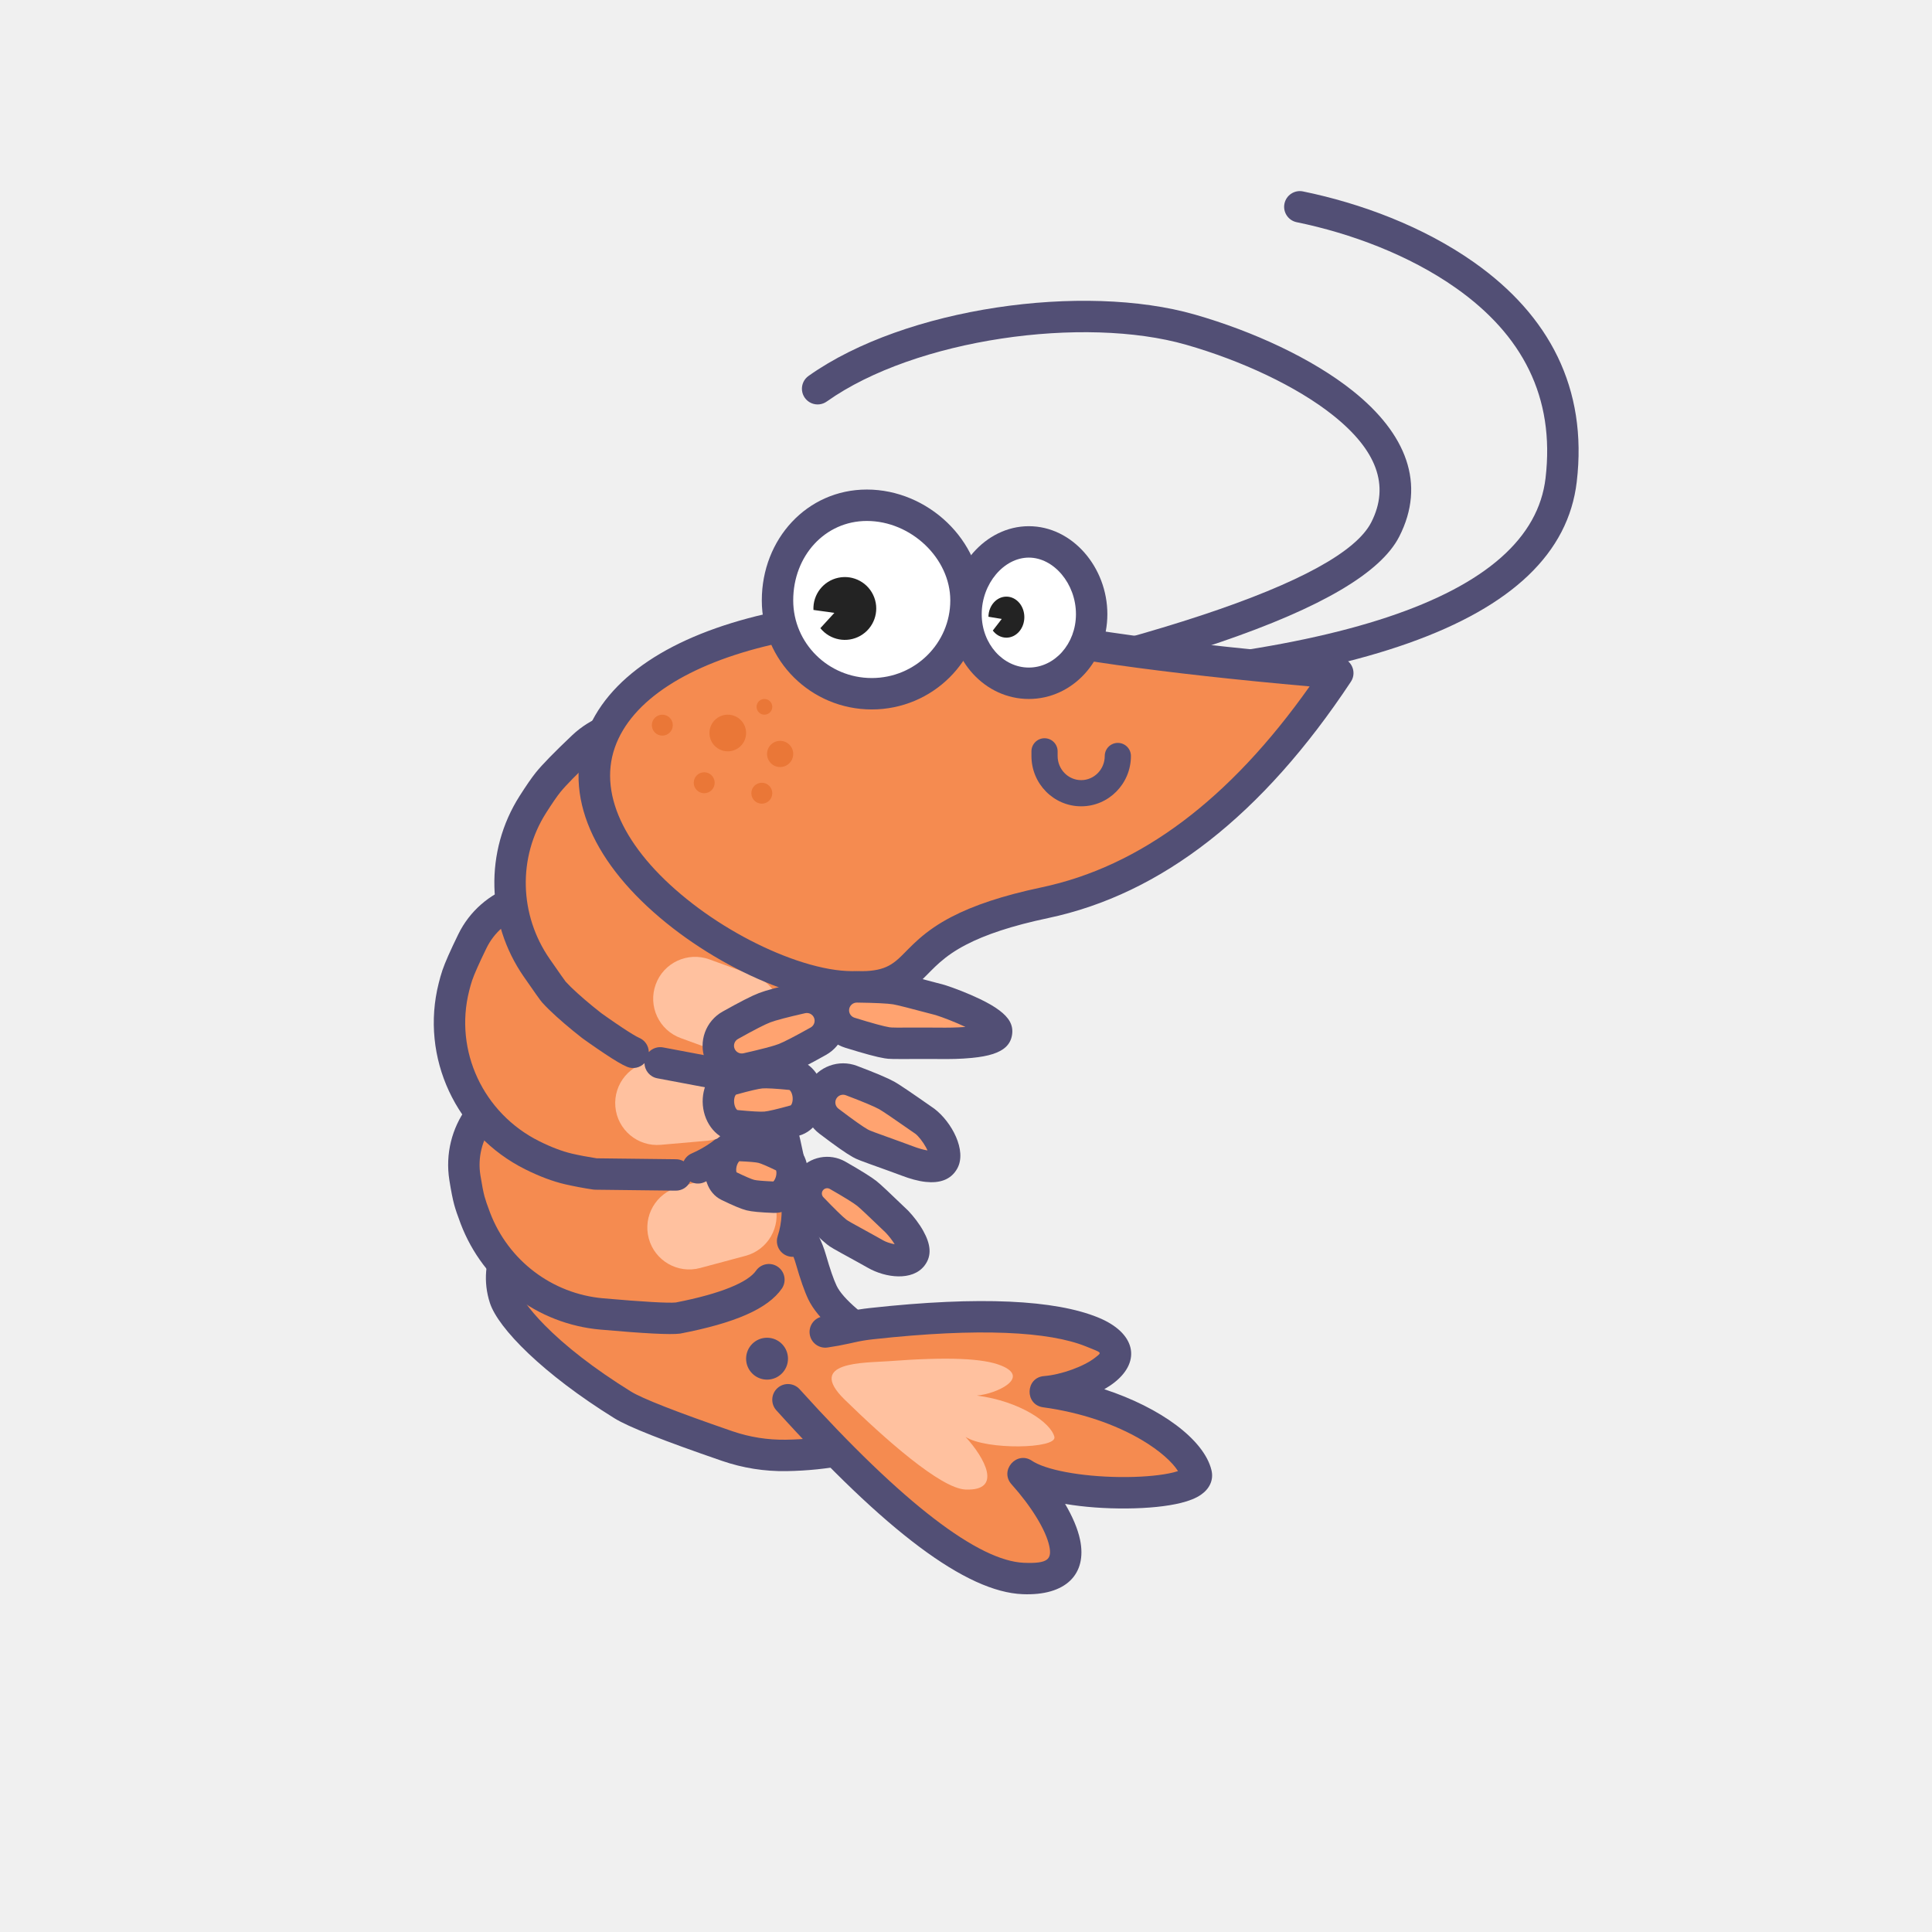
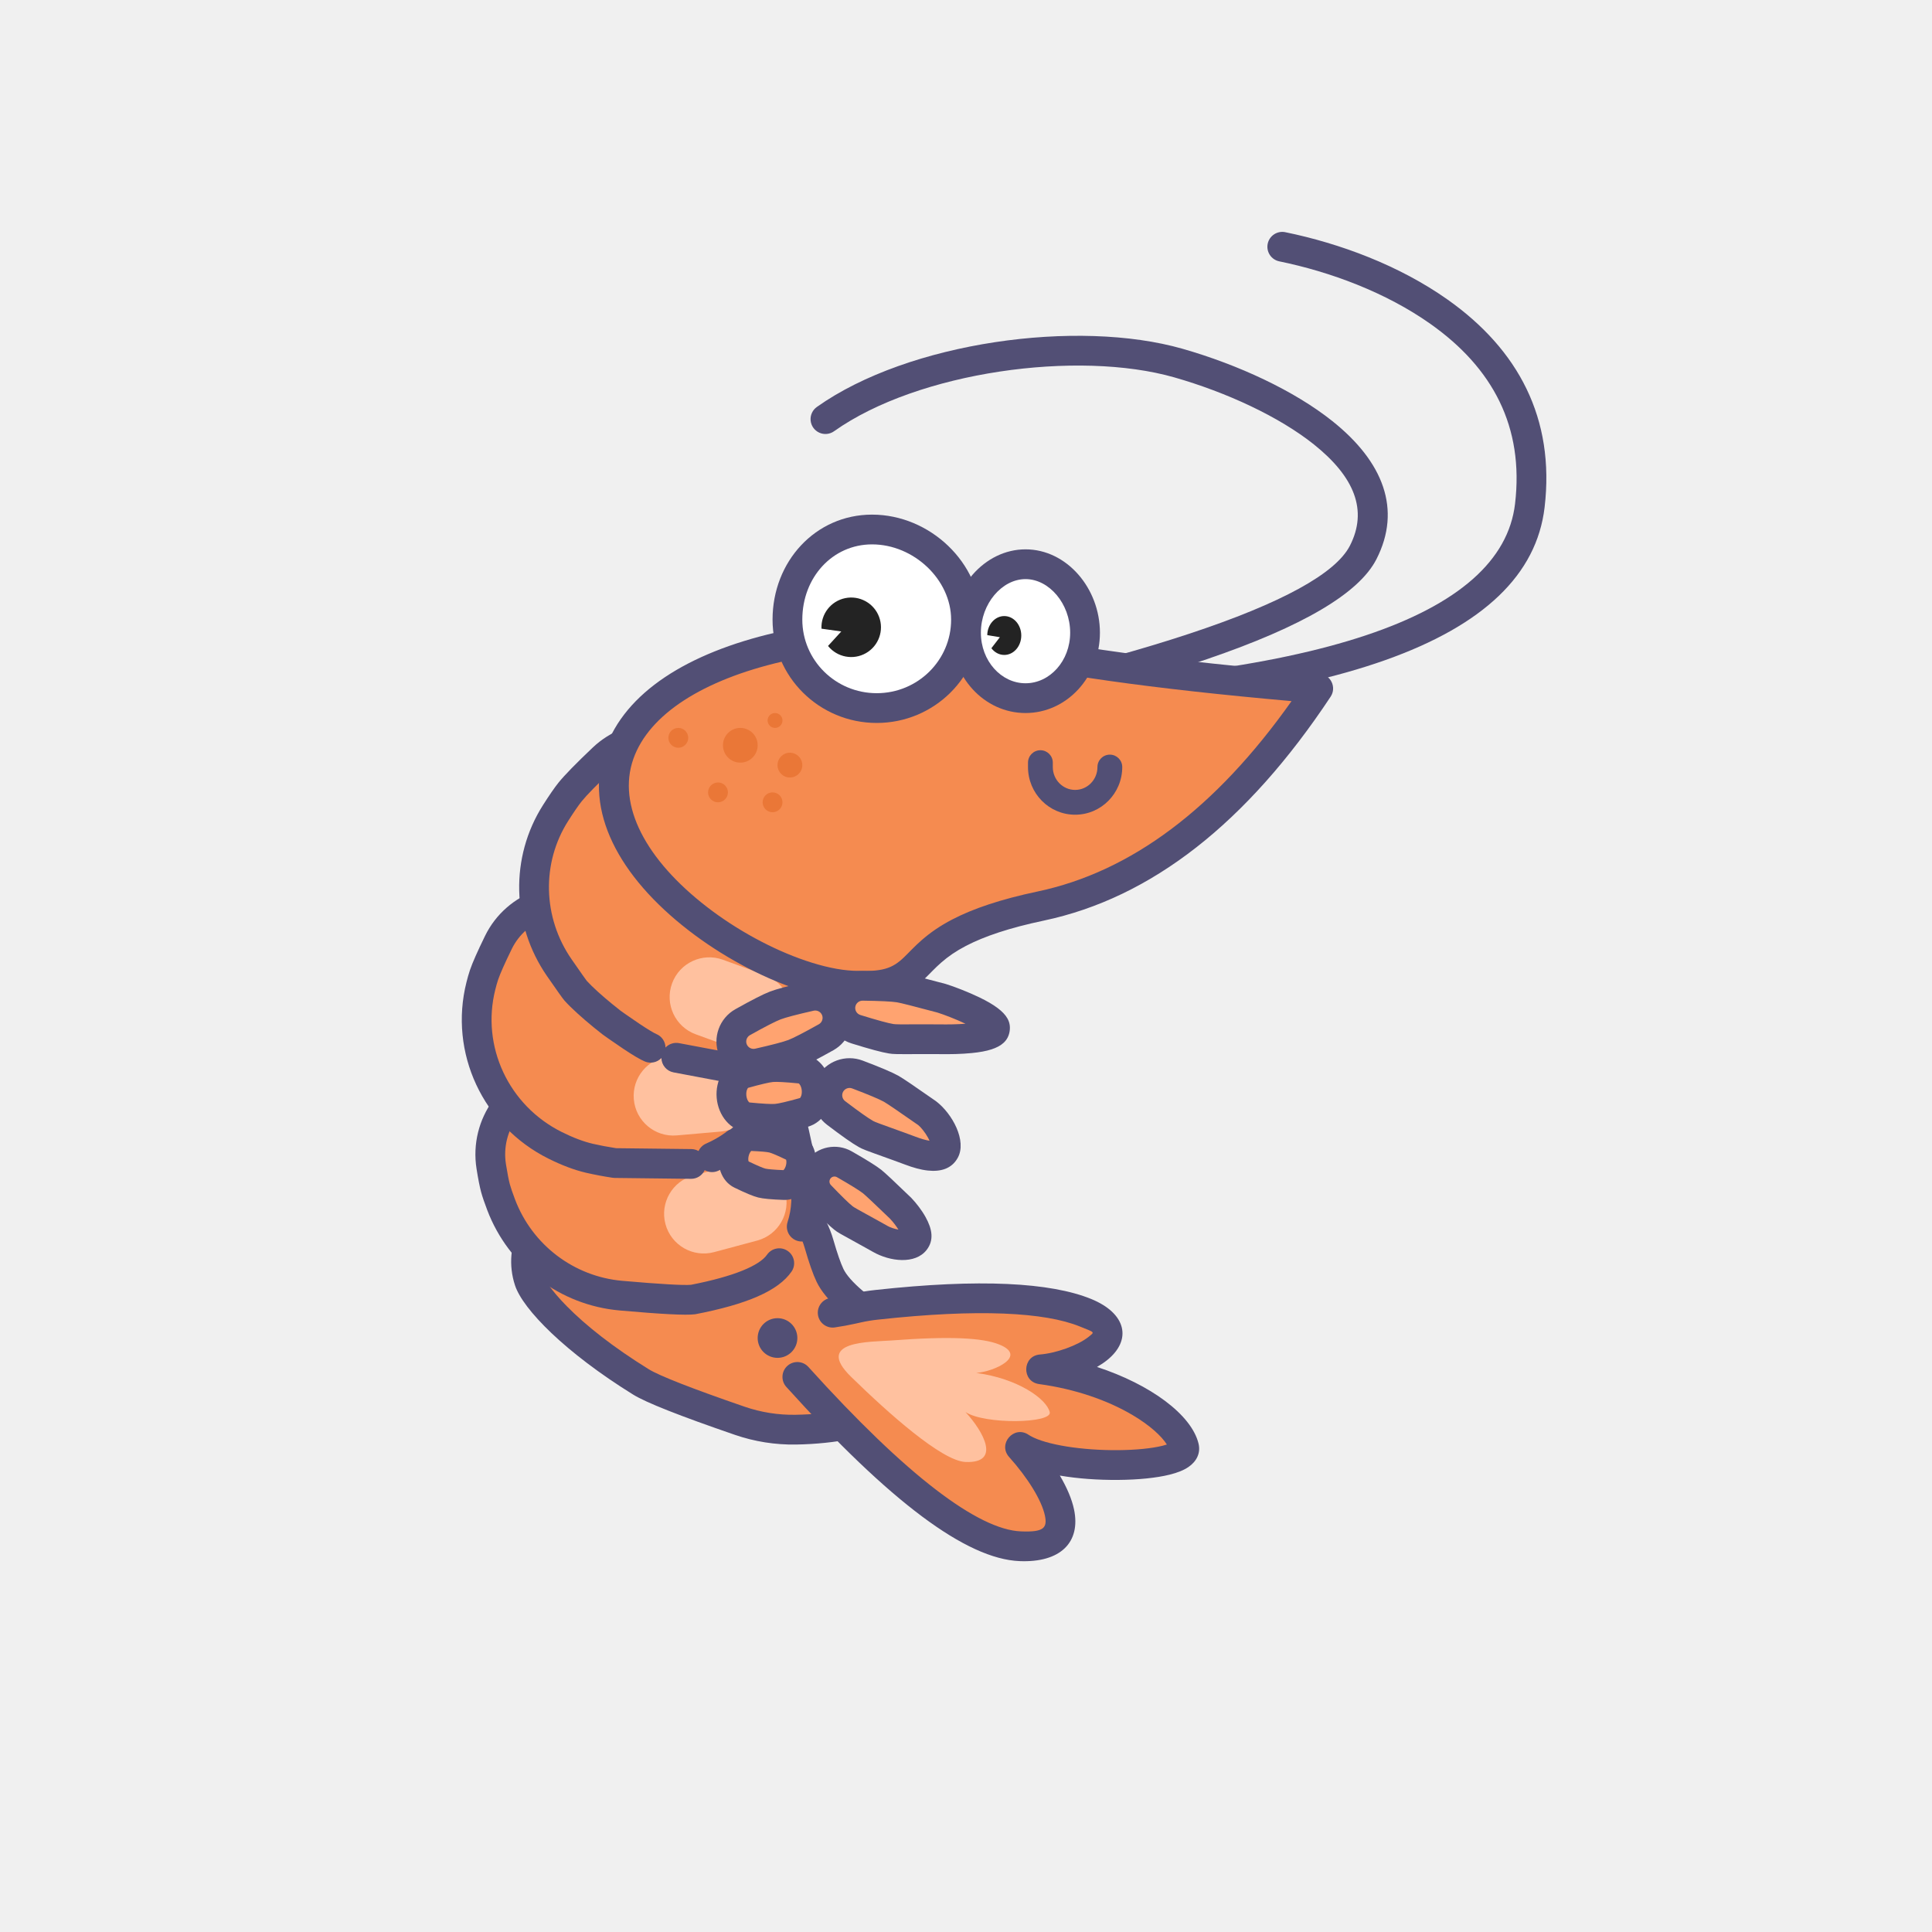
- <svg xmlns="http://www.w3.org/2000/svg" width="800px" height="800px" viewBox="51.2 51.2 921.6 921.6" class="icon" version="1.1">
+ <svg xmlns="http://www.w3.org/2000/svg" width="800px" height="800px" viewBox="25.6 25.6 972.8 972.8" class="icon" version="1.1">
  <path d="M318.002 628.911l71.463-9.109c22.288-2.842 43.25 11.209 49.095 32.903 1.971 7.323 3.731 12.673 5.28 16.059 3.544 7.747 14.211 17.408 32.001 28.984 18.509 18.135 18.507 31.162-0.005 39.077-14.528 6.214-31.389 9.316-50.581 9.308a82.457 82.457 0 0 1-28.135-4.965c-27.084-9.853-43.567-16.674-49.449-20.463C307.575 694.871 294 674.242 292.315 668.784c-5.045-16.354 4.121-33.697 20.473-38.742 1.701-0.529 3.447-0.909 5.215-1.131z" fill="#F58B50" />
  <path d="M436.776 671.015c-1.826-3.814-3.799-9.476-6.004-17.126a37.463 37.463 0 0 0-41.382-26.701l-71.29 10.355a23.495 23.495 0 0 0-18.949 30.563c0.225 0.682 1.214 2.448 2.817 4.698 2.188 3.067 5.205 6.616 8.994 10.465 9.803 9.965 23.52 20.747 41.267 31.751 5.27 3.267 21.656 9.716 48.29 18.884a74.902 74.902 0 0 0 25.652 4.066c18.22-0.31 34.029-3.504 47.474-9.533 12.588-5.644 12.623-12.086-2.233-26.287-18.737-11.808-30.215-21.904-34.636-31.135zM315.941 622.712l71.29-10.355c25.94-3.766 50.681 12.196 57.938 37.383 1.993 6.921 3.729 11.898 5.118 14.803 2.885 6.024 12.865 14.751 29.721 25.308 0.42 0.262 0.812 0.569 1.171 0.907 22.263 21.064 22.6 40.585-1.406 51.352-15.395 6.908-33.195 10.502-53.35 10.844a89.905 89.905 0 0 1-30.782-4.88c-27.873-9.593-44.686-16.209-51.31-20.315-34.047-21.107-55.453-42.863-59.424-54.986-6.619-20.193 4.386-41.927 24.578-48.548a38.587 38.587 0 0 1 6.456-1.514z" fill="#524F75" />
  <path d="M444.871 686.575c10.949-1.621 12.66-2.937 22.146-3.981 57.416-6.311 88.896-2.625 105.125 3.981 28.37 11.536-4.426 27.116-22.313 28.512 40.411 5.497 68.733 25.762 71.98 39.157 2.767 11.429-63.56 12.65-82.509 0 17.87 19.901 34.861 51.357 0 49.924-23.24-0.957-59.464-26.831-112.218-85.262" fill="#F58B50" />
  <path d="M588.76 770.765c10.013-0.082 19.126-0.989 25.797-2.652 3.939-0.982 7.126-2.23 9.553-3.919 3.931-2.732 6.149-6.888 4.978-11.716-3.524-14.541-24.174-29.766-51.125-38.59 1.861-1.074 3.564-2.215 5.048-3.402 12.623-10.1 9.865-23.567-8.05-30.852-20.37-8.284-56.008-10.285-108.766-4.486-4.059 0.447-6.863 0.924-10.54 1.731-7.283 1.593-7.42 1.621-11.883 2.28a7.49 7.49 0 1 0 2.193 14.823 141.754 141.754 0 0 0 10.447-1.923l2.448-0.544a76.8 76.8 0 0 1 8.974-1.474c50.506-5.552 83.911-3.679 101.486 3.472 7.732 3.147 7.63 2.632 4.328 5.27-5.325 4.261-16.384 8.207-24.404 8.831-8.951 0.697-9.326 13.684-0.43 14.895 17.93 2.44 34.371 8.087 47.116 15.64 8.479 5.023 14.528 10.507 17.206 14.796-0.637 0.21-1.376 0.42-2.2 0.627-5.372 1.336-13.374 2.133-22.306 2.208-18.392 0.152-36.32-2.715-44.129-7.128a16.804 16.804 0 0 1-1.046-0.642c-7.33-4.895-15.622 4.68-9.733 11.237 9.316 10.375 16.399 21.769 18.015 29.489 1.321 6.331-0.742 8.412-12.131 7.945-21.372-0.879-57.282-27.763-106.966-82.794a7.49 7.49 0 1 0-11.122 10.04c52.349 57.983 90.599 86.623 117.47 87.727 20.615 0.849 30.857-9.491 27.418-25.977-1.094-5.247-3.606-11.084-7.141-17.093 8.954 1.529 19.129 2.27 29.494 2.183z" fill="#524F75" />
  <path d="M417.093 699.317m-9.99 0a9.99 9.99 0 1 0 19.98 0 9.99 9.99 0 1 0-19.98 0Z" fill="#524F75" />
  <path d="M474.624 700.541c29.486-2.235 45.678-1.319 54.017 2.006 14.578 5.807-2.275 13.649-11.466 14.351 20.762 2.765 35.318 12.965 36.986 19.708 1.424 5.752-32.658 6.366-42.396 0 9.184 10.015 17.913 25.85 0 25.128-11.941-0.48-38.959-24.638-57.661-42.913-18.702-18.28 9.798-17.465 20.52-18.28z" fill="#FFC19F" />
  <path d="M419.415 659.289c-5.008 7.85-19.229 14.466-42.661 19.853-3.946 0.639-16.114 0.417-36.502-0.667-27.218-1.446-51.247-18.372-61.85-43.57-1.484-3.529-2.538-6.296-3.154-8.297-0.729-2.358-1.563-5.959-2.508-10.802-4.111-21.074 9.586-41.47 30.595-45.551a38.727 38.727 0 0 1 4.798-0.624l76.343-5.088c18.672-1.244 35.59 11.069 40.211 29.261l5.677 22.358a46.714 46.714 0 0 1-0.322 24.346" fill="#F58B50" />
  <path d="M338.902 670.518c-24.291-2.14-45.248-18.03-53.945-40.903-1.281-3.367-2.163-5.954-2.635-7.695-0.562-2.07-1.226-5.47-1.963-10.105-2.722-17.121 8.896-33.18 25.94-35.877 1.284-0.202 2.582-0.325 3.881-0.365l76.475-2.423c15.088-0.477 28.39 9.933 31.607 24.748l4.895 22.54a39.262 39.262 0 0 1-0.982 20.435 7.493 7.493 0 1 0 14.264 4.593 54.215 54.215 0 0 0 1.361-28.21l-4.895-22.54c-4.748-21.874-24.404-37.254-46.724-36.547l-76.473 2.423a45.78 45.78 0 0 0-5.752 0.544c-25.235 3.996-42.419 27.74-38.398 53.033 0.814 5.115 1.568 8.971 2.298 11.664 0.624 2.305 1.651 5.317 3.092 9.106 10.735 28.235 36.622 47.856 66.635 50.503 21.059 1.858 33.305 2.513 38.053 1.913 25.917-4.998 41.809-11.731 48.56-21.539a7.493 7.493 0 0 0-12.343-8.497c-3.789 5.505-16.686 10.984-38.3 15.193-3.474 0.35-15.435-0.3-34.651-1.996z" fill="#524F75" />
  <path d="M374.796 617.472l21.711-5.819a19.98 19.98 0 1 1 10.342 38.6l-21.711 5.819a19.98 19.98 0 1 1-10.342-38.6z" fill="#FFC19F" />
  <path d="M376.762 609.874l-38.375 1.563a172.402 172.402 0 0 1-12.89-1.731c-5.337-0.952-11.222-2.825-17.648-5.615-30.64-13.317-47.913-45.863-41.512-78.214 0.465-2.345 0.902-4.241 1.314-5.687 0.949-3.344 3.057-8.864 6.321-16.559 8.132-19.174 30.323-28.305 49.944-20.552l73.293 28.962c18.31 7.233 28.325 26.844 23.295 45.61l-3.012 11.242c-4.428 16.526-15.747 29.756-30.405 37.054" fill="#F58B50" />
  <path d="M373.528 619.163l-38.405-0.45a7.365 7.365 0 0 1-1.049-0.085 180.159 180.159 0 0 1-13.342-2.513c-5.892-1.371-12.208-3.751-18.974-7.123-33.04-16.469-50.238-53.42-41.282-88.821a80.571 80.571 0 0 1 1.783-6.196c1.249-3.661 3.744-9.291 7.535-17.066 10.917-22.396 37.933-31.894 60.801-21.442l71.678 32.758c21.352 9.758 32.074 33.78 24.888 55.898l-3.596 11.069c-5.859 18.035-19.176 32.473-36.444 39.968-2.248 0.979-4.713 0.764-6.691-0.362a7.498 7.498 0 0 1-6.901 4.363z m7.623-17.75c13.364-5.802 23.639-16.941 28.16-30.855l3.594-11.067c4.823-14.841-2.405-31.03-16.864-37.638l-71.68-32.758c-15.51-7.088-33.767-0.672-41.102 14.378-3.537 7.253-5.827 12.428-6.823 15.345a67.759 67.759 0 0 0-1.436 5.03c-7.22 28.54 6.676 58.395 33.44 71.732 5.777 2.88 11.014 4.853 15.685 5.942 3.407 0.789 7.31 1.531 11.704 2.215l37.876 0.442a7.46 7.46 0 0 1 3.621 0.982 7.465 7.465 0 0 1 3.826-3.749zM507.167 387.119c188.916-4.089 288.159-38.248 296.168-106.049 5.287-44.769-13.262-79.497-48.897-104.66-24.341-17.188-54.087-28.24-81.683-33.897a7.493 7.493 0 1 0-3.01 14.681c25.747 5.277 53.663 15.65 76.048 31.457 31.437 22.198 47.249 51.802 42.658 90.661-6.706 56.765-100.057 88.898-281.61 92.827a7.495 7.495 0 0 0 0.325 14.98z" fill="#524F75" />
  <path d="M428.467 406.973c177.12-33.29 272.621-65.416 290.192-99.8 12.84-25.128 3.397-49.105-22.133-69.5-19.241-15.37-47.446-28.425-75.409-36.434-52.881-15.145-137.985-3.489-184.143 29.224a7.493 7.493 0 1 0 8.664 12.226c42.291-29.971 122.683-40.982 171.35-27.044 26.212 7.508 52.691 19.763 70.184 33.737 20.56 16.424 27.191 33.263 18.142 50.973-14.311 28.008-108.741 59.777-279.614 91.89a7.493 7.493 0 0 0 2.767 14.728z" fill="#524F75" />
  <path d="M362.901 557.493l22.393-1.956a19.98 19.98 0 0 1 3.484 39.806l-22.393 1.958a19.98 19.98 0 0 1-3.484-39.809z" fill="#FFC19F" />
  <path d="M355.518 553.879c-4.85-1.786-20.185-12.053-20.185-12.053s-12.086-8.677-18.527-15.31c-0.559-0.577-3.437-4.348-8.634-11.319-17.066-22.888-18.872-53.52-4.586-77.789 2.915-4.953 5.227-8.569 6.936-10.847 2.622-3.497 7.927-9.316 15.914-17.458 14.491-14.768 38.315-15.23 53.795-1.046l70.436 64.537c14.543 13.324 16.901 35.243 5.477 50.965l-9.528 13.115c-11.396 15.685-28.884 24.978-47.446 26.442l-30.543-4.653" fill="#F58B50" />
  <path d="M350.365 560.108c-2.445-0.997-6.037-3.169-10.929-6.421a345.827 345.827 0 0 1-7.156-4.905c-0.844-0.592-1.623-1.146-2.325-1.643a126.821 126.821 0 0 1-1.089-0.787 218.282 218.282 0 0 1-4.418-3.532 208.756 208.756 0 0 1-7.892-6.773c-2.607-2.363-4.848-4.553-6.649-6.541-0.889-0.987-3.402-4.528-8.839-12.375-17.965-25.942-18.779-59.882-2.031-86.193 3.224-5.065 5.799-8.796 7.797-11.279 3.012-3.736 8.689-9.546 17.186-17.62 17.94-17.051 46.372-16.611 64.21 0.917l68.141 66.957c16.771 16.481 18.672 42.748 4.348 61.08l-9.98 12.775c-13.09 16.751-32.79 26.716-53.915 27.641-0.574 0.027-1.149-0.015-1.716-0.122l-30.363-5.719a7.493 7.493 0 0 1-6.107-7.248 7.49 7.49 0 0 1-8.274 1.791z m17.158-9.266l29.484 5.555c16.466-0.959 31.734-8.809 41.927-21.856l9.98-12.773c9.603-12.295 8.324-29.998-3.045-41.167l-68.138-66.96c-12.111-11.901-31.332-12.198-43.385-0.744-8.037 7.64-13.367 13.09-15.842 16.162-1.576 1.956-3.874 5.287-6.823 9.92-13.494 21.202-12.837 48.61 1.708 69.615 4.463 6.446 7.438 10.64 7.628 10.849 1.424 1.571 3.332 3.439 5.605 5.497 2.258 2.048 4.758 4.181 7.323 6.284 1.638 1.341 3.02 2.44 3.989 3.189l0.727 0.522 2.235 1.581c2.318 1.628 4.65 3.234 6.843 4.693 3.994 2.652 7.126 4.546 8.289 5.023a7.498 7.498 0 0 1 4.663 6.826 7.483 7.483 0 0 1 6.833-2.215z" fill="#524F75" />
  <path d="M389.595 508.843l21.124 7.687a19.98 19.98 0 0 1-13.667 37.551l-21.124-7.687a19.98 19.98 0 1 1 13.667-37.551z" fill="#FFC19F" />
  <path d="M689.327 372.266c-76.708-6.454-132.361-14.081-166.962-22.883-51.902-13.202-165.463 0-184.984 55.96-10.42 29.873 10.605 60.433 39.471 82.767 16.197 12.53 34.861 22.471 51.827 28.247 9.441 3.212 18.352 5.14 26.02 5.5 46.013 2.185 16.809-23.554 94.895-40.046 52.059-10.994 98.636-47.509 139.734-109.546z" fill="#F58B50" />
  <path d="M548.067 474.482c-18.534 3.914-32.456 8.592-43.088 14.144-6.049 3.159-10.914 6.519-15.328 10.38a97.215 97.215 0 0 0-4.973 4.7l-1.044 1.054-0.982 0.997c-0.749 0.757-1.286 1.294-1.803 1.791-6.019 5.822-11.034 7.53-25.775 6.828-6.816-0.322-15.028-2.07-23.959-5.11-16.599-5.652-34.476-15.335-49.657-27.081-30.623-23.692-45.161-50.925-36.984-74.372 7.92-22.7 35.388-39.916 74.967-49.085 34.876-8.08 75.291-8.644 101.096-2.083 33.12 8.424 84.865 15.735 155.378 21.981-38.263 54.12-80.884 85.936-127.85 95.856z m141.909-109.683c-76.328-6.421-131.634-14.001-165.741-22.678-28.257-7.185-71.076-6.586-108.174 2.008-44.072 10.21-75.721 30.043-85.734 58.745-10.799 30.962 6.823 63.978 41.962 91.161 16.476 12.748 35.818 23.225 53.997 29.414 10.178 3.467 19.738 5.497 28.08 5.892 18.707 0.887 27.775-2.198 36.901-11.024 0.614-0.592 1.224-1.199 2.043-2.031l0.992-1.004 0.992-1.002a81.755 81.755 0 0 1 4.221-3.999c3.537-3.094 7.42-5.777 12.395-8.374 9.318-4.865 21.969-9.116 39.252-12.765 54.185-11.444 102.328-49.184 144.429-112.74 3.147-4.745 0.057-11.127-5.615-11.604z" fill="#524F75" />
  <path d="M398.361 400.859m-8.741 0a8.741 8.741 0 1 0 17.483 0 8.741 8.741 0 1 0-17.483 0Z" fill="#EA7737" />
  <path d="M387.122 424.585m-4.995 0a4.995 4.995 0 1 0 9.99 0 4.995 4.995 0 1 0-9.99 0Z" fill="#EA7737" />
  <path d="M423.337 410.849m-6.244 0a6.244 6.244 0 1 0 12.488 0 6.244 6.244 0 1 0-12.488 0Z" fill="#EA7737" />
  <path d="M367.141 397.112m-4.995 0a4.995 4.995 0 1 0 9.99 0 4.995 4.995 0 1 0-9.99 0Z" fill="#EA7737" />
  <path d="M414.595 429.58m-4.995 0a4.995 4.995 0 1 0 9.99 0 4.995 4.995 0 1 0-9.99 0Z" fill="#EA7737" />
  <path d="M415.844 388.371m-3.746 0a3.746 3.746 0 1 0 7.493 0 3.746 3.746 0 1 0-7.493 0Z" fill="#EA7737" />
  <path d="M578.185 411.82c0 6.384-5.053 11.516-11.239 11.516s-11.239-5.135-11.239-11.516V409.6a6.244 6.244 0 1 0-12.488 0v2.22c0 13.237 10.6 24.004 23.727 24.004s23.727-10.769 23.727-24.004a6.244 6.244 0 0 0-12.488 0z" fill="#524F75" />
  <path d="M541.971 377.132c16.551 0 29.971-14.753 29.971-32.953S558.522 309.698 541.971 309.698s-29.971 16.284-29.971 34.481S525.419 377.132 541.971 377.132z" fill="#FFFFFF" />
  <path d="M541.971 384.624c-20.86 0-37.463-18.26-37.463-40.446C504.507 321.788 521.246 302.205 541.971 302.205s37.463 19.583 37.463 41.974C579.434 366.365 562.83 384.624 541.971 384.624z m0-14.985c12.248 0 22.478-11.249 22.478-25.46C564.449 329.588 553.852 317.19 541.971 317.19s-22.478 12.398-22.478 26.989c0 14.211 10.23 25.46 22.478 25.46z" fill="#524F75" />
  <path d="M524.785 351.989c1.568 2.078 3.891 3.389 6.481 3.389 4.73 0 8.564-4.381 8.564-9.788s-3.834-9.788-8.564-9.788c-4.67 0-8.472 4.276-8.564 9.591l6.351 1.054-4.268 5.542z" fill="#232323" />
  <path d="M467.044 382.127c24.828 0 44.956-19.936 44.956-44.529C512 313.007 489.527 292.215 464.699 292.215S422.088 313.007 422.088 337.598C422.088 362.191 442.216 382.127 467.044 382.127z" fill="#FFFFFF" />
  <path d="M467.044 389.62c-28.952 0-52.449-23.275-52.449-52.022C414.595 308.359 436.169 284.722 464.699 284.722 493.855 284.722 519.493 309.038 519.493 337.598 519.493 366.345 495.996 389.62 467.044 389.62z m0-14.985c20.707 0 37.463-16.599 37.463-37.036C504.507 317.497 485.751 299.707 464.699 299.707 444.766 299.707 429.58 316.346 429.58 337.598 429.58 358.035 446.337 374.634 467.044 374.634z" fill="#524F75" />
  <path d="M442.528 350.85a14.985 14.985 0 1 0-3.297-8.697l9.973 1.396-6.676 7.3z" fill="#232323" />
  <path d="M399.577 540.265c7.942-4.446 13.382-7.233 16.317-8.359 2.932-1.126 8.841-2.692 17.718-4.705a11.194 11.194 0 0 1 12.932 6.898 11.197 11.197 0 0 1-4.995 13.779c-7.985 4.466-13.419 7.258-16.314 8.367-2.895 1.111-8.799 2.675-17.723 4.695a11.199 11.199 0 0 1-12.932-6.893 11.199 11.199 0 0 1 4.998-13.782z" fill="#FFA370" />
  <path d="M403.239 546.806a3.704 3.704 0 0 0-1.663 4.556 3.704 3.704 0 0 0 4.281 2.273c8.574-1.941 14.246-3.442 16.694-4.381 2.448-0.939 7.668-3.616 15.335-7.912a3.704 3.704 0 0 0 1.663-4.553 3.709 3.709 0 0 0-4.286-2.278c-8.532 1.933-14.199 3.437-16.684 4.396-2.49 0.954-7.705 3.626-15.34 7.9z m-7.32-13.077c8.254-4.62 13.911-7.518 17.288-8.816 3.377-1.299 9.523-2.93 18.747-5.02a18.697 18.697 0 0 1 21.586 11.521 18.687 18.687 0 0 1-8.332 23.003c-8.292 4.643-13.946 7.543-17.288 8.826-3.342 1.279-9.483 2.91-18.752 5.005-9.061 2.055-18.257-2.847-21.584-11.514s0.225-18.467 8.334-23.005z" fill="#524F75" />
  <path d="M478.91 522.562c2.055 0.4 9.079 2.428 21.067 6.087 5.26 1.838 27.408 10.952 26.349 16.409-1.059 5.455-22.998 4.446-28.562 4.178-9.136-0.437-20.785-0.492-23.827-1.084-3.042-0.589-8.884-2.393-17.518-5.407a11.197 11.197 0 0 1-7.313-12.7 11.199 11.199 0 0 1 11.541-9.041c9.091 0.44 15.18 0.957 18.262 1.558z" fill="#FFA370" />
  <path d="M477.221 530.28c-2.635-0.417-8.487-0.712-17.236-0.827-1.848-0.025-3.432 1.304-3.719 3.112s0.804 3.562 2.572 4.113c8.394 2.605 14.056 4.141 16.646 4.551 1.124 0.18 3.172 0.19 14.506 0.14l1.791-0.005c2.515-0.007 4.586 0 6.481 0.025 5.1 0.067 9.358 0.007 13.477-0.32-4.695-2.233-10.69-4.548-14.169-5.642-11.634-3.112-18.677-4.885-20.35-5.147z m2.343-14.801c2.458 0.387 9.536 2.168 22.028 5.51l0.282 0.08c4.251 1.319 11.299 4.049 16.811 6.706 3.796 1.831 6.938 3.636 9.336 5.475 4.228 3.227 6.718 6.713 5.944 11.629-0.777 4.898-4.236 7.48-9.076 9.079-2.73 0.899-6.074 1.491-10.03 1.878-5.355 0.524-10.485 0.619-16.794 0.534-1.803-0.02-3.801-0.03-6.244-0.02-0.552 0-1.129 0-1.763 0.005-13.961 0.062-14.493 0.06-16.918-0.322-3.534-0.559-9.668-2.223-18.744-5.04a18.689 18.689 0 0 1-12.932-20.767 18.689 18.689 0 0 1 18.719-15.755c9.461 0.125 15.81 0.445 19.381 1.009z" fill="#524F75" />
  <path d="M400.709 565.593c6.883-1.668 11.536-2.565 13.961-2.69 2.423-0.13 7.143 0.277 14.161 1.216 4.296 0.574 7.697 5.12 7.992 10.672 0.287 5.55-2.622 10.425-6.828 11.444-6.918 1.673-11.569 2.577-13.959 2.702-2.393 0.125-7.113-0.282-14.164-1.226-4.296-0.574-7.7-5.12-7.99-10.67s2.615-10.43 6.826-11.449z" fill="#FFA370" />
  <path d="M402.375 573.328c-0.355 0.1-1.174 1.588-0.979 3.809 0.195 2.223 1.259 3.544 1.623 3.582 6.624 0.649 11.044 0.879 12.812 0.724 1.771-0.152 6.084-1.144 12.493-2.937 0.35-0.1 1.171-1.591 0.979-3.811-0.195-2.22-1.259-3.547-1.623-3.582-6.589-0.649-11.007-0.874-12.81-0.717-1.808 0.16-6.117 1.149-12.495 2.932z m-4.034-14.436c7.26-2.028 12.191-3.159 15.22-3.424 3.03-0.265 8.077-0.007 15.585 0.729 8.259 0.812 14.311 8.334 15.085 17.191 0.774 8.851-3.876 17.308-11.868 19.543-7.298 2.041-12.221 3.174-15.223 3.434s-8.045 0.005-15.585-0.737c-8.259-0.817-14.311-8.334-15.085-17.188-0.777-8.854 3.876-17.313 11.871-19.548z" fill="#524F75" />
  <path d="M474.234 573.765c1.831 1.017 7.882 5.118 18.152 12.3 4.436 3.372 11.584 14.049 8.891 18.912-2.692 4.86-12.146 1.958-17.353-0.015-8.552-3.247-19.618-6.891-22.328-8.392-2.71-1.506-7.707-5.025-14.99-10.562a11.199 11.199 0 0 1-3.03-14.338 11.199 11.199 0 0 1 13.769-5.028c8.512 3.229 14.141 5.602 16.889 7.126z" fill="#FFA370" />
  <path d="M470.6 580.318c-2.333-1.289-7.73-3.569-15.909-6.668a3.701 3.701 0 0 0-4.561 1.653 3.706 3.706 0 0 0 1.012 4.743c6.998 5.32 11.791 8.699 14.086 9.97 0.992 0.552 2.912 1.264 13.582 5.093l1.688 0.604c2.363 0.854 4.308 1.568 6.082 2.24 2.652 1.009 5.08 1.723 7.058 2.033a22.938 22.938 0 0 0-0.717-1.454c-1.434-2.642-3.584-5.33-4.975-6.429-9.858-6.893-15.862-10.964-17.346-11.786z m7.268-13.105c2.173 1.204 8.214 5.297 18.812 12.713l0.242 0.175c8.207 6.241 15.645 19.961 10.909 28.51-3.052 5.51-8.609 7.078-15.098 6.374-3.621-0.395-7.393-1.474-11.464-3.015-1.688-0.639-3.562-1.326-5.857-2.155l-1.661-0.599c-13.142-4.713-13.642-4.9-15.787-6.087-3.129-1.736-8.324-5.395-15.892-11.147a18.692 18.692 0 0 1-5.045-23.937 18.692 18.692 0 0 1 22.975-8.404c8.841 3.347 14.701 5.819 17.865 7.573z" fill="#524F75" />
  <path d="M403.456 597.616c5.677 0.207 9.456 0.549 11.339 1.019 1.878 0.467 5.375 1.941 10.485 4.421 3.132 1.516 4.558 6.226 3.352 11.052-1.201 4.833-4.67 8.317-8.145 8.192-5.704-0.217-9.486-0.552-11.339-1.017-1.858-0.46-5.352-1.936-10.49-4.428-3.127-1.519-4.556-6.224-3.349-11.054 1.204-4.83 4.673-8.317 8.147-8.187z" fill="#FFA370" />
  <path d="M403.179 605.102h0z m-0.599 2.515c-0.27 1.076-0.257 2.093-0.05 2.78 4.346 2.098 7.3 3.337 8.432 3.621 1.134 0.28 4.321 0.574 9.136 0.767 0.514-0.514 0.999-1.409 1.271-2.485 0.27-1.079 0.257-2.095 0.047-2.785-4.326-2.09-7.273-3.322-8.432-3.609-1.161-0.29-4.346-0.584-9.134-0.777-0.517 0.514-1.004 1.406-1.271 2.488z m1.156-17.49c6.194 0.23 10.322 0.604 12.872 1.236 2.548 0.637 6.369 2.245 11.943 4.948 6.788 3.294 9.331 11.681 7.353 19.608-1.973 7.932-8.157 14.141-15.695 13.864-6.219-0.232-10.347-0.599-12.872-1.229-2.528-0.632-6.346-2.245-11.948-4.96-6.786-3.289-9.326-11.676-7.35-19.606 1.976-7.927 8.16-14.141 15.697-13.861z" fill="#524F75" />
  <path d="M464.262 620.409c1.516 1.099 6.446 5.407 14.791 12.912 3.574 3.479 10.717 12.163 7.792 16.184-2.927 4.031-12.962 2.003-17.373-0.32-7.248-3.814-16.684-8.264-18.932-9.895-2.243-1.631-6.301-5.302-12.168-11.019a10.03 10.03 0 0 1-1.129-13.075 10.028 10.028 0 0 1 12.788-2.965c7.21 3.796 11.956 6.519 14.231 8.177z" fill="#FFA370" />
  <path d="M460.086 626.408c-1.841-1.439-6.279-4.196-13.045-8.062a2.528 2.528 0 0 0-3.257 0.627c-0.772 0.987-0.699 2.398 0.175 3.312 5.42 5.659 9.169 9.301 10.982 10.715 0.747 0.582 2.41 1.524 11.189 6.334l1.409 0.774c1.973 1.086 3.596 1.993 5.078 2.837 1.214 0.694 3.342 1.421 5.36 1.781a36.414 36.414 0 0 0-4.263-5.515c-7.722-7.45-12.465-11.888-13.627-12.802z m9.223-11.806c1.788 1.399 6.556 5.864 14.92 13.936l0.212 0.207c2.565 2.677 5.315 6.261 7.193 9.656 3.354 6.052 4.376 11.651 0.519 16.586-5.754 7.368-18.464 5.829-26.976 0.967-1.399-0.799-2.957-1.671-4.87-2.722l-1.384-0.759c-11.077-6.079-11.426-6.276-13.212-7.668-2.562-2.003-6.663-5.987-12.575-12.161-6.024-6.289-6.524-16.039-1.164-22.9s14.943-8.729 22.503-4.411c7.385 4.221 12.243 7.243 14.836 9.266z" fill="#524F75" />
</svg>
